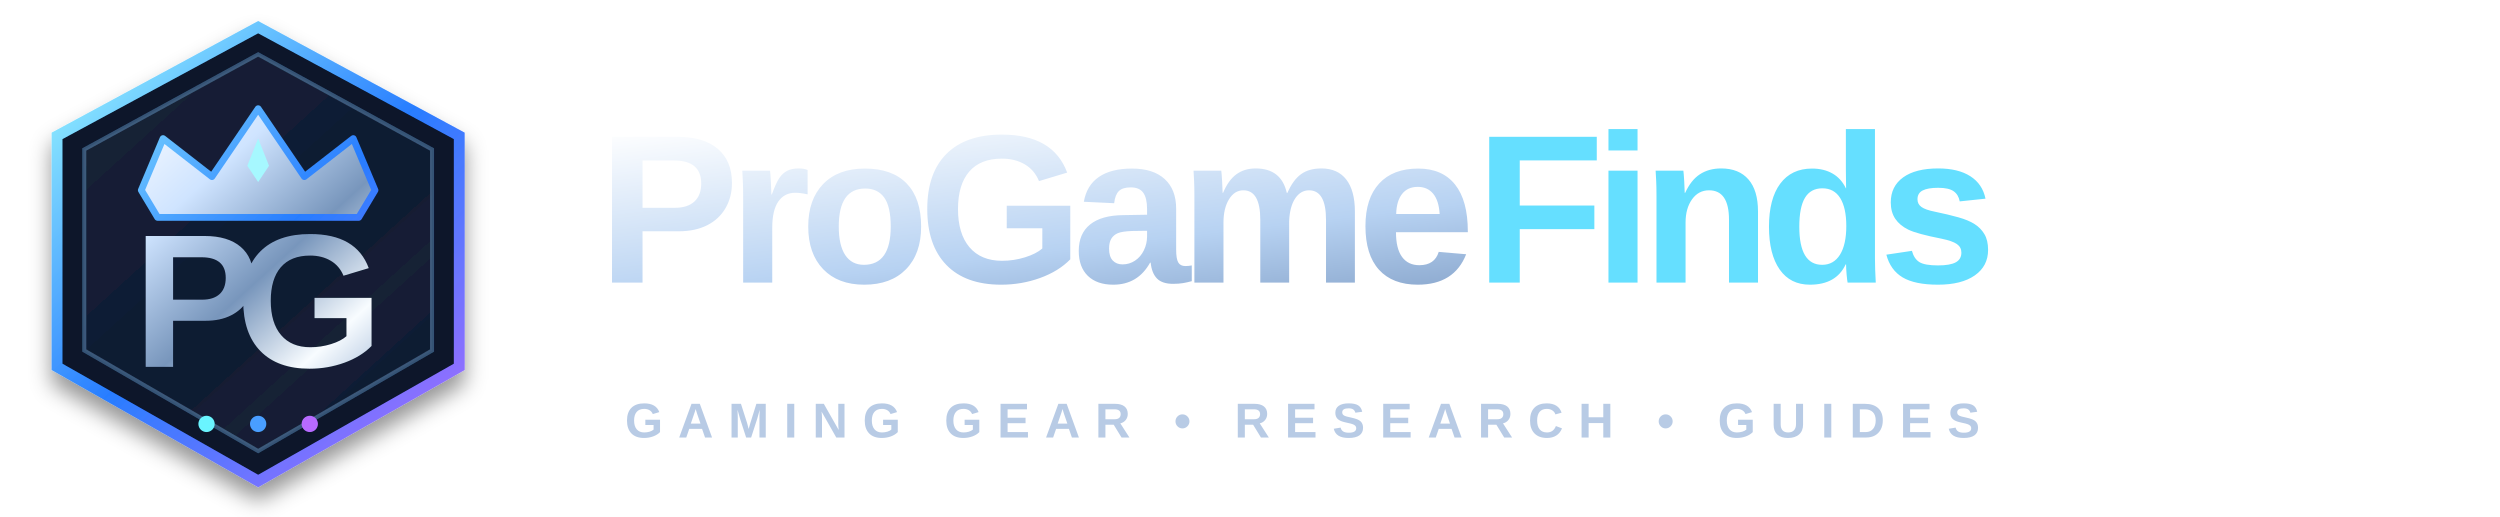
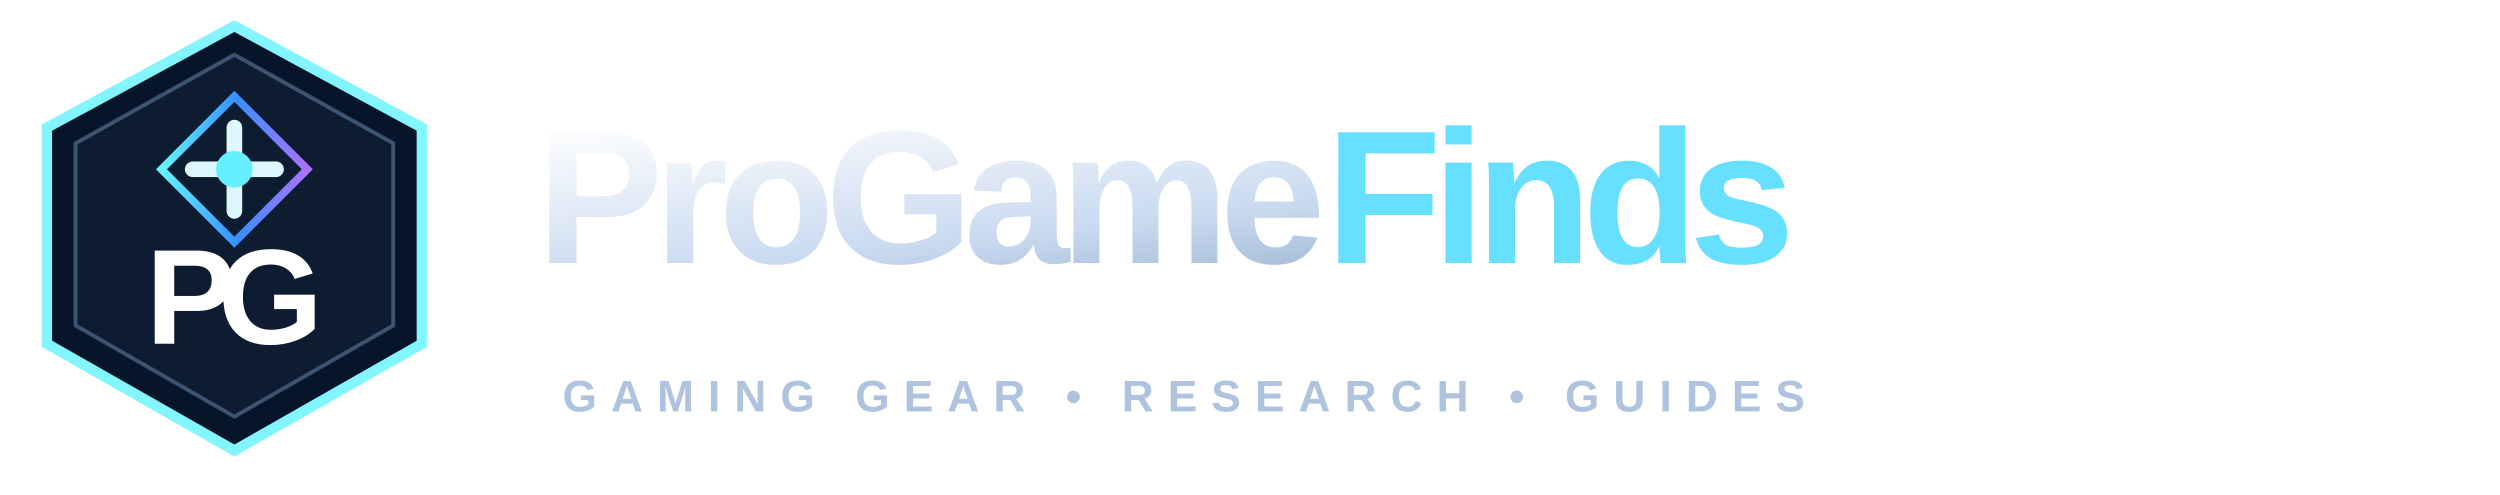
- <svg xmlns="http://www.w3.org/2000/svg" width="920" height="190" viewBox="0 0 920 190" role="img" aria-labelledby="title desc">
+ <svg xmlns="http://www.w3.org/2000/svg" width="960" height="190" viewBox="0 0 960 190" role="img" aria-labelledby="title desc">
  <defs>
-     <linearGradient id="edge" x1="18" y1="12" x2="170" y2="174" gradientUnits="userSpaceOnUse">
-       <stop stop-color="#9CFBFF" />
-       <stop offset=".48" stop-color="#287DFF" />
-       <stop offset="1" stop-color="#B56AFF" />
+     <linearGradient id="edge" x1="10" y1="8" x2="170" y2="174">
+       <stop stop-color="#83F5FF" />
+       <stop offset=".5" stop-color="#368DFF" />
+       <stop offset="1" stop-color="#A875FF" />
    </linearGradient>
-     <linearGradient id="metal" x1="40" y1="35" x2="140" y2="145" gradientUnits="userSpaceOnUse">
+     <linearGradient id="metal" x1="30" y1="24" x2="145" y2="164">
      <stop stop-color="#FFFFFF" />
-       <stop offset=".28" stop-color="#CFE4FF" />
-       <stop offset=".55" stop-color="#7896BC" />
-       <stop offset=".78" stop-color="#F8FCFF" />
-       <stop offset="1" stop-color="#8CA8CE" />
+       <stop offset=".48" stop-color="#C8DDF7" />
+       <stop offset="1" stop-color="#8199BA" />
    </linearGradient>
    <linearGradient id="word" x1="0" y1="0" x2="1" y2="1">
      <stop stop-color="#FFFFFF" />
-       <stop offset=".55" stop-color="#B7D2F2" />
-       <stop offset="1" stop-color="#718FB8" />
+       <stop offset=".58" stop-color="#C9DAF0" />
+       <stop offset="1" stop-color="#91A8C7" />
    </linearGradient>
    <linearGradient id="accent" x1="0" y1="0" x2="1" y2="0">
-       <stop stop-color="#64F5FF" />
-       <stop offset=".52" stop-color="#398EFF" />
-       <stop offset="1" stop-color="#B76BFF" />
+       <stop stop-color="#65F4FF" />
+       <stop offset=".52" stop-color="#378FFF" />
+       <stop offset="1" stop-color="#AC71FF" />
    </linearGradient>
-     <filter id="lift" x="-35%" y="-35%" width="170%" height="180%">
-       <feGaussianBlur in="SourceAlpha" stdDeviation="4" result="blur" />
-       <feOffset dy="5" result="offset" />
-       <feComponentTransfer>
-         <feFuncA type="linear" slope=".42" />
-       </feComponentTransfer>
-       <feMerge>
-         <feMergeNode />
-         <feMergeNode in="SourceGraphic" />
-       </feMerge>
-     </filter>
  </defs>
-   <g transform="translate(5 3)" filter="url(#lift)">
-     <path d="M90 7 164 47V132L90 174 16 132V47Z" fill="#071329" stroke="url(#edge)" stroke-width="4" />
-     <path d="M90 17 154 52V126L90 163 26 126V52Z" fill="url(#metal)" fill-opacity=".055" stroke="#8AC8FF" stroke-opacity=".35" stroke-width="1.5" />
-     <path d="M47 67 55 48 73 62 90 37 107 62 125 48 133 67 127 77H53Z" fill="url(#metal)" stroke="url(#edge)" stroke-width="2.5" stroke-linejoin="round" />
-     <path d="M90 48 94 58 90 64 86 58Z" fill="#A6F8FF" />
-     <text x="90" y="132" text-anchor="middle" fill="url(#metal)" font-family="Arial,sans-serif" font-size="70" font-weight="900" letter-spacing="-9">PG</text>
-     <path d="M55 145H125" stroke="url(#accent)" stroke-width="3" stroke-linecap="round" />
-     <circle cx="71" cy="153" r="3" fill="#6BF4FF" />
-     <circle cx="90" cy="153" r="3" fill="#4A9EFF" />
-     <circle cx="109" cy="153" r="3" fill="#B76BFF" />
+   <g transform="translate(8 6)">
+     <path d="M82 4 154 43v83l-72 41-72-41V43Z" fill="#07152B" stroke="url(#edge)" stroke-width="4" />
+     <path d="M82 15 143 49v70l-61 35-61-35V49Z" fill="#B7D7F8" fill-opacity=".04" stroke="#9BC9F0" stroke-opacity=".34" stroke-width="1.5" />
+     <path d="M82 31 110 59 82 87 54 59Z" fill="none" stroke="url(#accent)" stroke-width="3" />
+     <path d="M82 43v32M66 59h32" stroke="#DDF7FF" stroke-width="6" stroke-linecap="round" />
+     <circle cx="82" cy="59" r="7" fill="#65EFFF" />
+     <text x="82" y="126" text-anchor="middle" font-family="Arial,sans-serif" font-size="52" font-weight="900" letter-spacing="-7" fill="url(#metal)">PG</text>
+     <path d="M48 143H116" stroke="url(#accent)" stroke-width="3" stroke-linecap="round" />
  </g>
-   <text x="220" y="104" fill="url(#word)" font-family="Arial,sans-serif" font-size="78" font-weight="900" letter-spacing="-4">ProGame<tspan fill="#65DFFF">Finds</tspan>
+   <text x="206" y="101" font-family="Arial,sans-serif" font-size="73" font-weight="900" letter-spacing="-3.6" fill="url(#word)">ProGame<tspan fill="#67DFFF">Finds</tspan>
  </text>
-   <path d="M226 128H890" stroke="url(#accent)" stroke-width="3.5" stroke-linecap="round" />
-   <text x="230" y="161" fill="#B8CBE5" font-family="Arial,sans-serif" font-size="18" font-weight="700" letter-spacing="5.5">GAMING GEAR  •  RESEARCH  •  GUIDES</text>
+   <path d="M212 124H925" stroke="url(#accent)" stroke-width="3.5" stroke-linecap="round" />
+   <text x="216" y="158" font-family="Arial,sans-serif" font-size="17" font-weight="700" letter-spacing="5.4" fill="#AFC3DF">GAMING GEAR  •  RESEARCH  •  GUIDES</text>
</svg>
